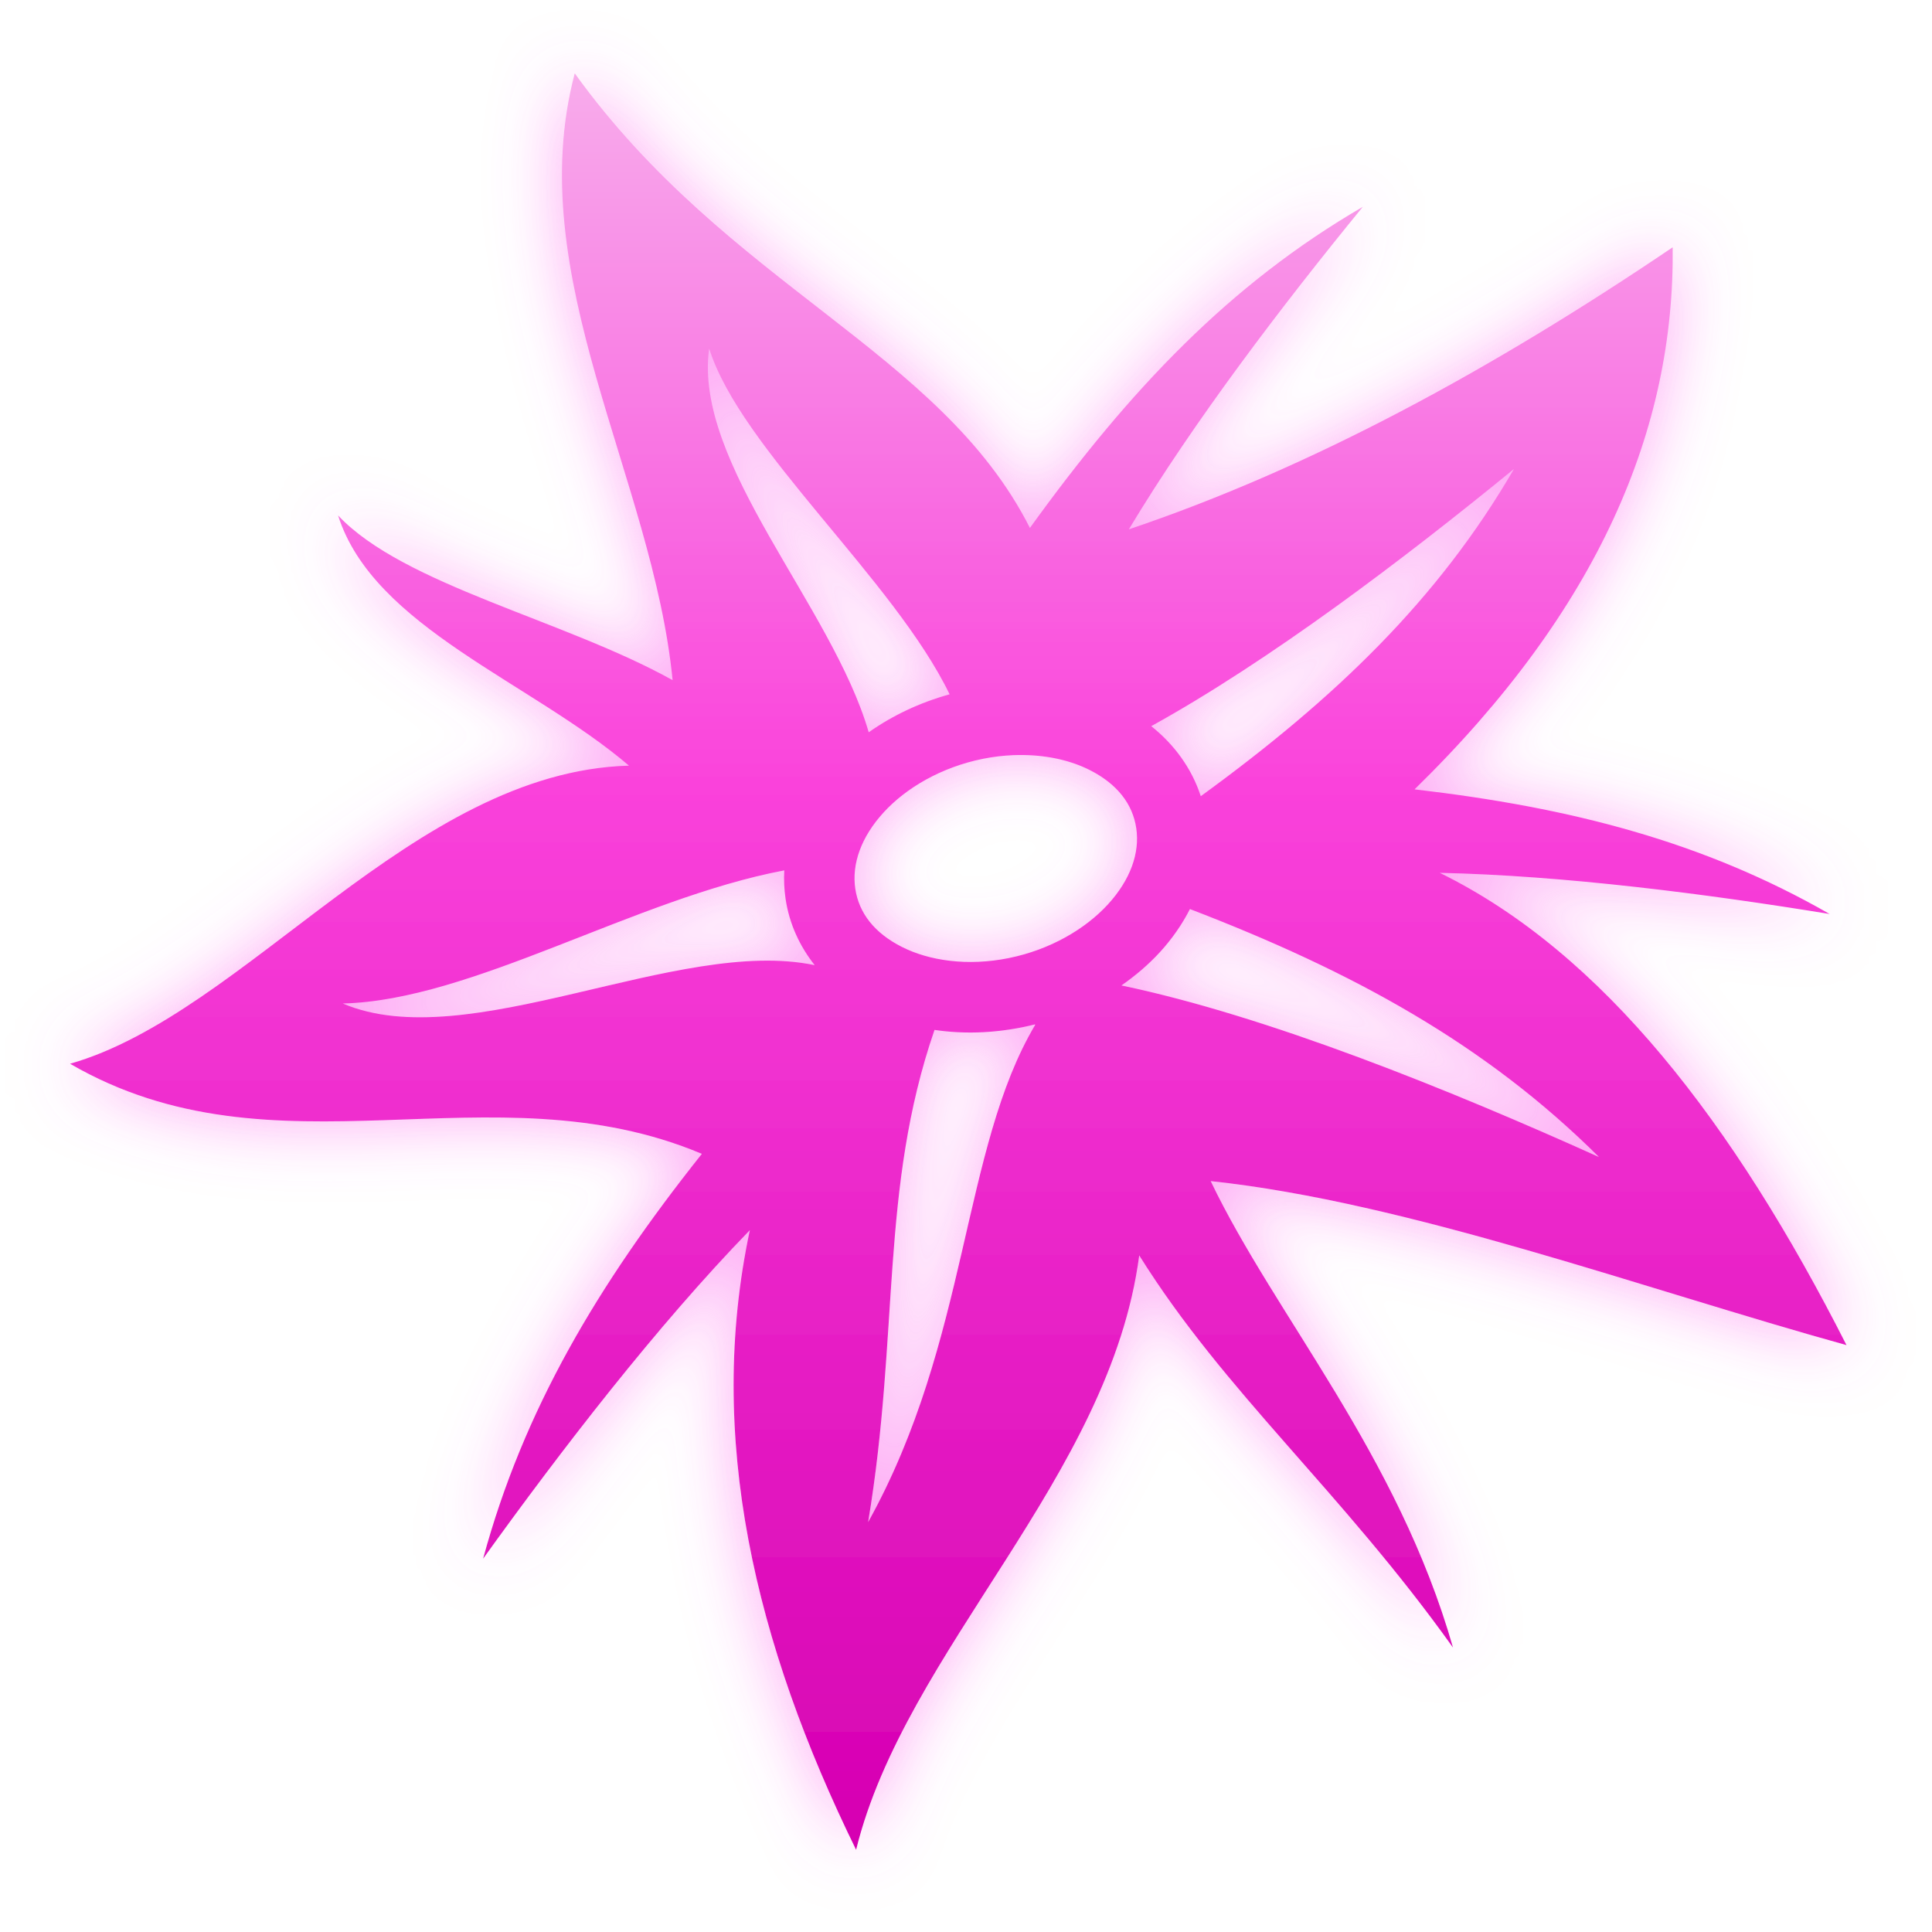
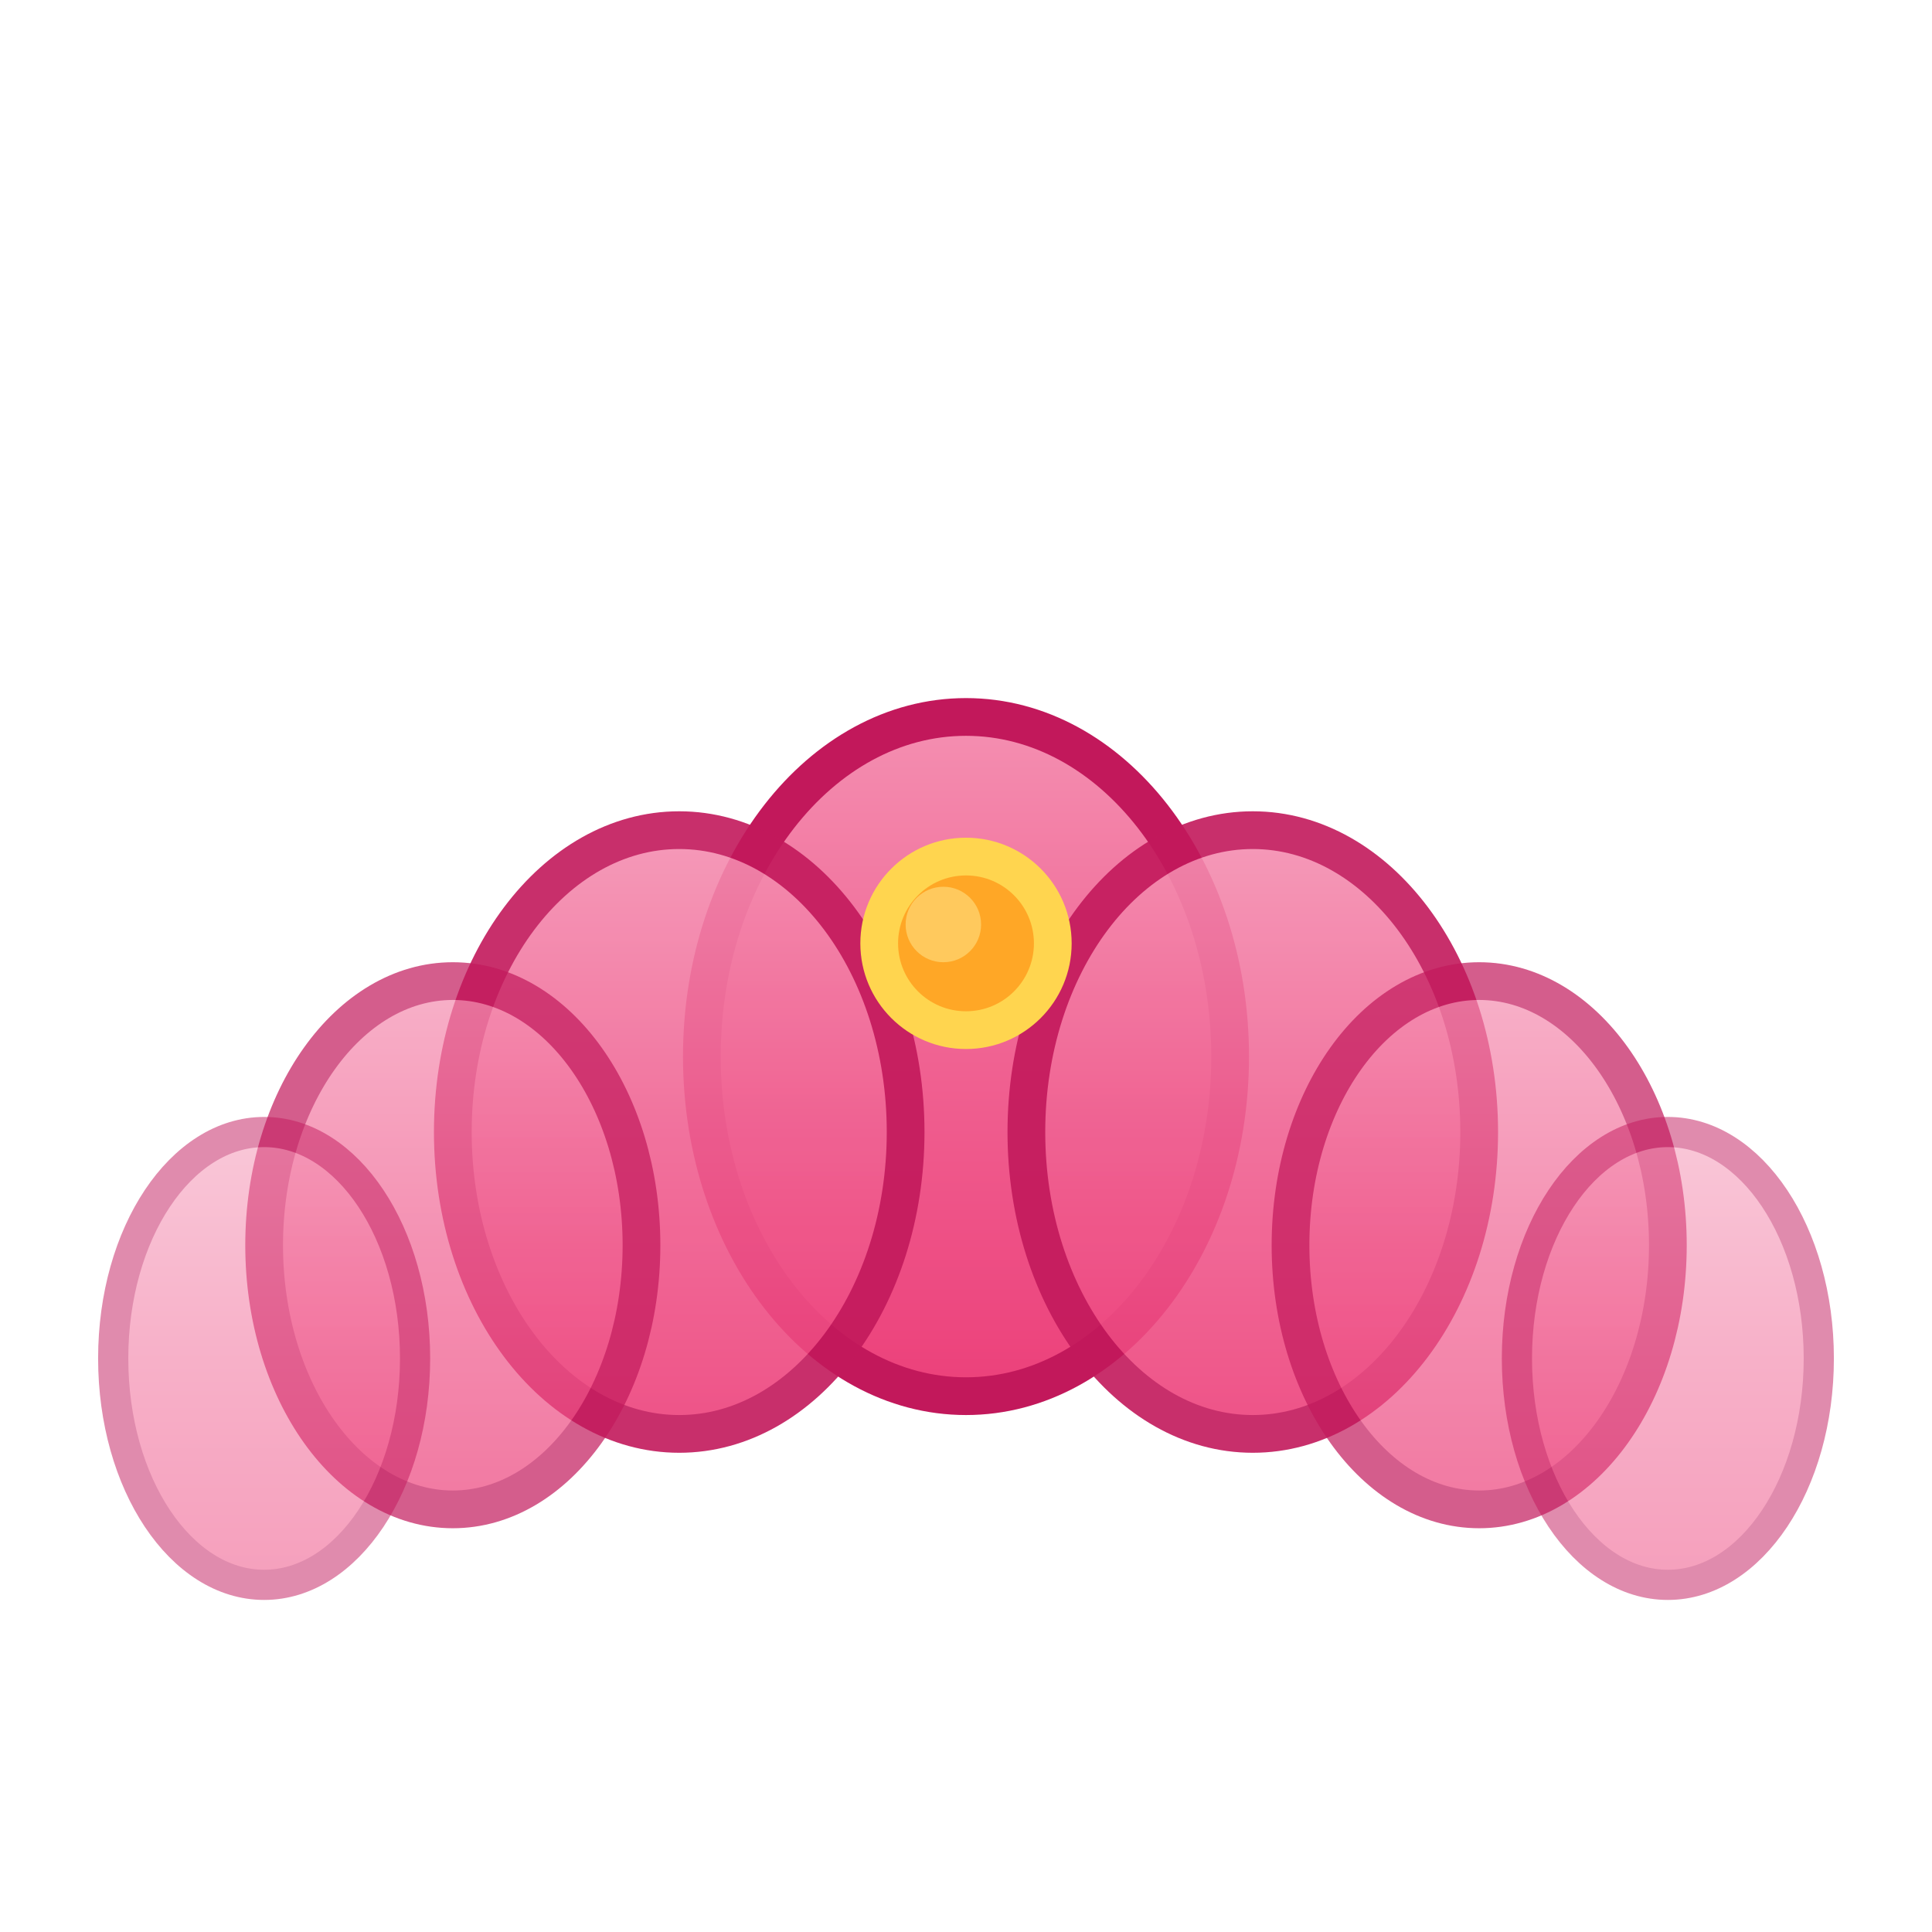
- <svg xmlns="http://www.w3.org/2000/svg" viewBox="0 0 512 512" width="256" height="256">
+ <svg xmlns="http://www.w3.org/2000/svg" viewBox="0 0 512 512">
  <defs>
-     <linearGradient id="g_lotus" x1="0.5" y1="0" x2="0.5" y2="1">
-       <stop offset="0" stop-color="#f8aaeb" />
-       <stop offset="0.4" stop-color="#fa42db" />
-       <stop offset="1" stop-color="#d600b2" />
+     <linearGradient id="g_lotus_petal" x1="0.5" y1="0" x2="0.5" y2="1">
+       <stop offset="0" stop-color="#F48FB1" />
+       <stop offset="0.5" stop-color="#F06292" />
+       <stop offset="1" stop-color="#EC407A" />
    </linearGradient>
-     <filter id="gw_lotus" x="-22%" y="-22%" width="144%" height="144%">
-       <feGaussianBlur stdDeviation="9" result="blur" />
-       <feColorMatrix in="blur" type="matrix" values="0 0 0 0 0.978  0 0 0 0 0.123  0 0 0 0 0.835  0 0 0 0.55 0" result="gc" />
-       <feMerge>
-         <feMergeNode in="gc" />
-         <feMergeNode in="SourceGraphic" />
-       </feMerge>
-     </filter>
  </defs>
-   <g filter="url(#gw_lotus)">
-     <path fill="url(#g_lotus)" d="M152.313 19.438C138.075 73.11 172.984 126.662 178.25 180.25c-28.744-16.01-71.286-25.18-88.656-43.656 9.36 29.558 51.055 44.096 77.094 66.312-57.236 1.556-101.637 65.75-148.125 79 54.52 31.628 111.427.296 167.437 23.875-27.654 34.76-47.284 67.888-57.97 107.283C148.787 384.2 174.07 351.39 198.72 326c-11.686 54.742 1.313 109.477 28.155 164.22 13.028-52.977 67.36-98.796 75.03-157.533 22.665 36.313 53.4 62.266 83.158 103.938-14.644-51.287-47.12-87.914-64.22-123.625 52.358 5.59 115.075 28.68 168.5 43.47-29.835-58.79-64.534-103.922-107.78-125.158 33.01.717 70.858 5.604 103.312 10.907-33.377-19.14-68.513-28.226-110-33.032 49.013-47.885 68.943-95.774 68.406-143.657-48.033 32.51-96.09 58.57-144.124 74.75 17.206-28.64 40.82-59.57 62-85.468-35.326 20.535-61.807 48.477-88.22 85.094-23.716-46.89-79.993-64.068-120.623-120.47zm35.625 72.937c8.325 26.55 49.006 61.23 63.718 91.625-7.935 2.196-15.188 5.65-21.437 10.063-9.67-33.43-46.513-71.114-42.282-101.688zm213.28 31.906c-20.144 34.656-47.403 60.806-83 86.72-2.394-7.408-7.083-13.755-13.124-18.563 31.454-17.384 66.972-44.313 96.125-68.156zm-129.812 75.814c6.66.108 12.638 1.57 17.375 3.97 7.22 3.653 11.376 8.906 12.345 15.436.97 6.53-1.55 13.663-7.53 20.188-5.983 6.524-15.326 12.01-26.283 14.218-10.956 2.208-21.094.686-28.312-2.97-7.218-3.653-11.374-8.906-12.344-15.436-.97-6.53 1.55-13.694 7.53-20.22 5.983-6.524 15.328-11.98 26.283-14.186 2.738-.552 5.424-.86 8.03-.97.977-.04 1.955-.046 2.906-.03zm-63.562 30.562c-.138 2.495-.034 5.02.344 7.563.983 6.622 3.748 12.55 7.718 17.56-36.236-7.654-91.958 24.29-125.062 10.157 34.23-.804 77.367-27.78 117-35.28zm107.5 10.25c43.444 16.685 78.393 35.883 108.406 65.72-39.556-17.844-87.918-37.4-126.563-45.47 3.768-2.62 7.204-5.558 10.188-8.812 3.177-3.465 5.884-7.328 7.97-11.438zM274.156 271.5l.22.03c-19.568 32.856-17.574 83.757-44.313 131.845 8.36-50.135 3.05-88.19 17.593-130.438 7.4 1.1 15.3.903 23.344-.718 1.07-.217 2.108-.46 3.156-.72z" />
-   </g>
+   <ellipse cx="256" cy="280" rx="70" ry="90" fill="url(#g_lotus_petal)" stroke="#C2185B" stroke-width="10" />
+   <ellipse cx="180" cy="300" rx="60" ry="80" fill="url(#g_lotus_petal)" stroke="#C2185B" stroke-width="10" opacity="0.9" />
+   <ellipse cx="332" cy="300" rx="60" ry="80" fill="url(#g_lotus_petal)" stroke="#C2185B" stroke-width="10" opacity="0.9" />
+   <ellipse cx="120" cy="330" rx="50" ry="70" fill="url(#g_lotus_petal)" stroke="#C2185B" stroke-width="10" opacity="0.7" />
+   <ellipse cx="392" cy="330" rx="50" ry="70" fill="url(#g_lotus_petal)" stroke="#C2185B" stroke-width="10" opacity="0.7" />
+   <ellipse cx="70" cy="360" rx="40" ry="60" fill="url(#g_lotus_petal)" stroke="#C2185B" stroke-width="8" opacity="0.5" />
+   <ellipse cx="442" cy="360" rx="40" ry="60" fill="url(#g_lotus_petal)" stroke="#C2185B" stroke-width="8" opacity="0.5" />
+   <circle cx="256" cy="250" r="28" fill="#FFD54F" />
+   <circle cx="256" cy="250" r="18" fill="#FFA726" />
+   <circle cx="250" cy="245" r="10" fill="#FFE082" opacity="0.6" />
</svg>
